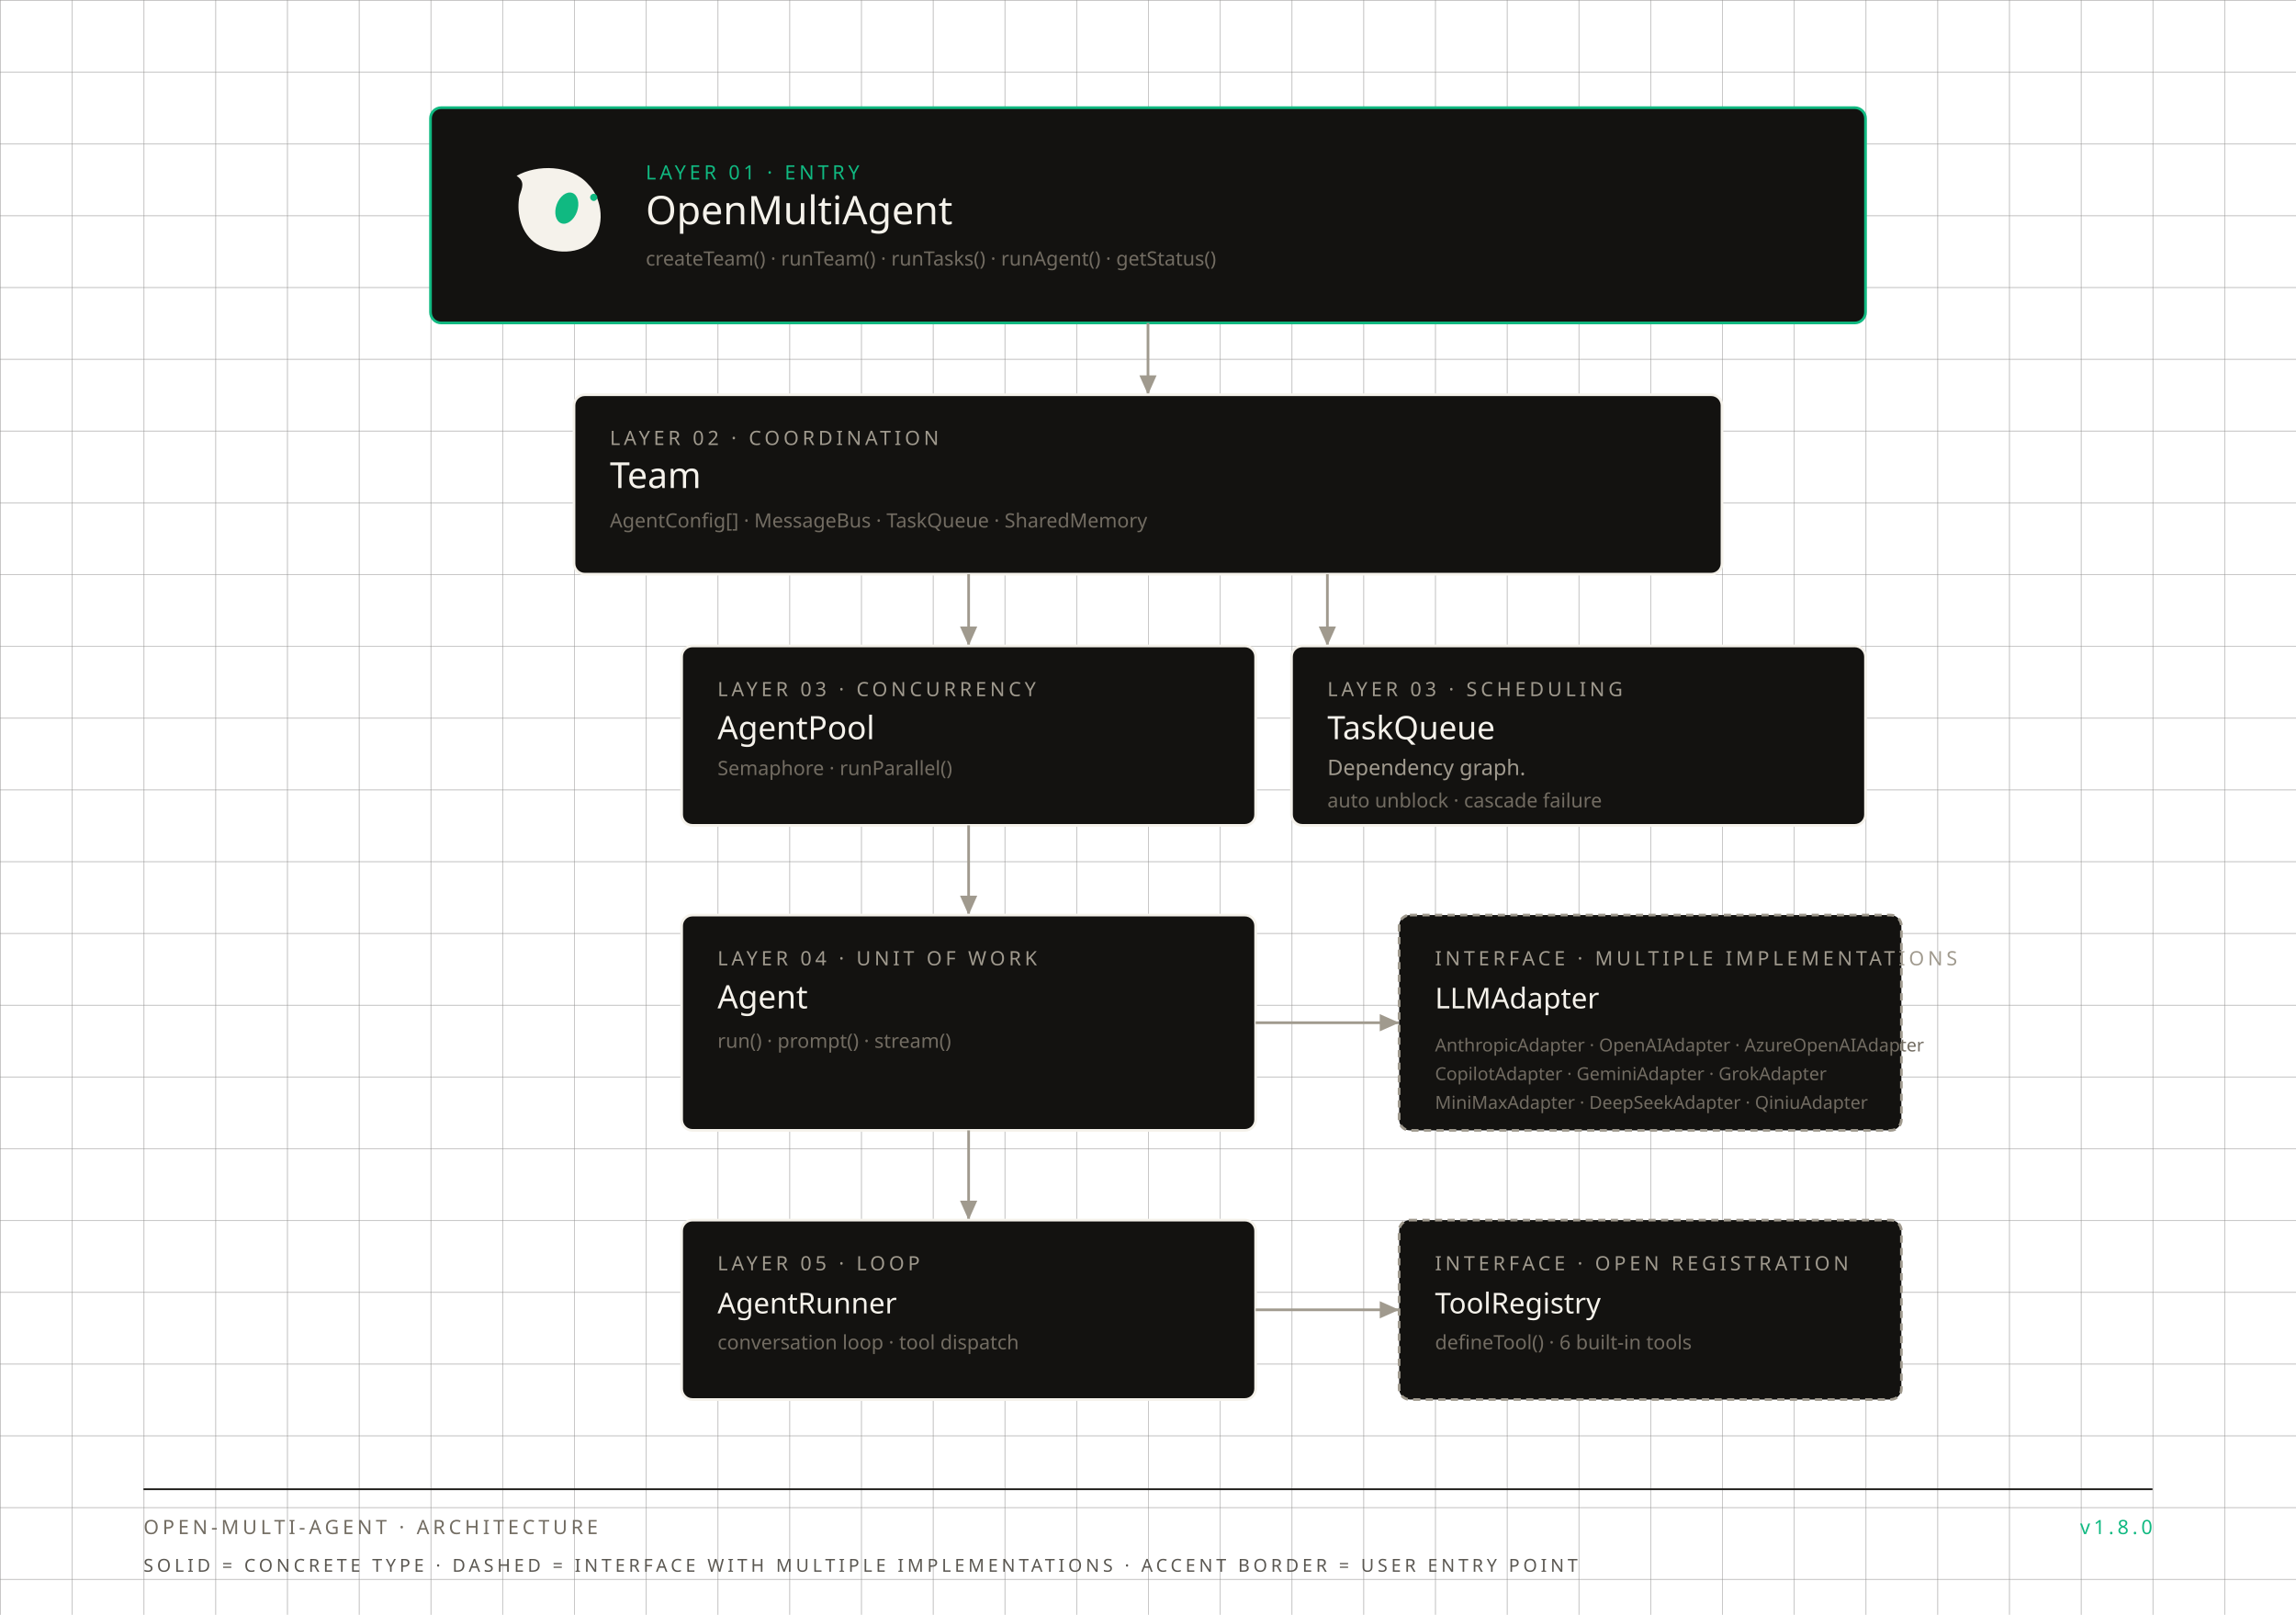
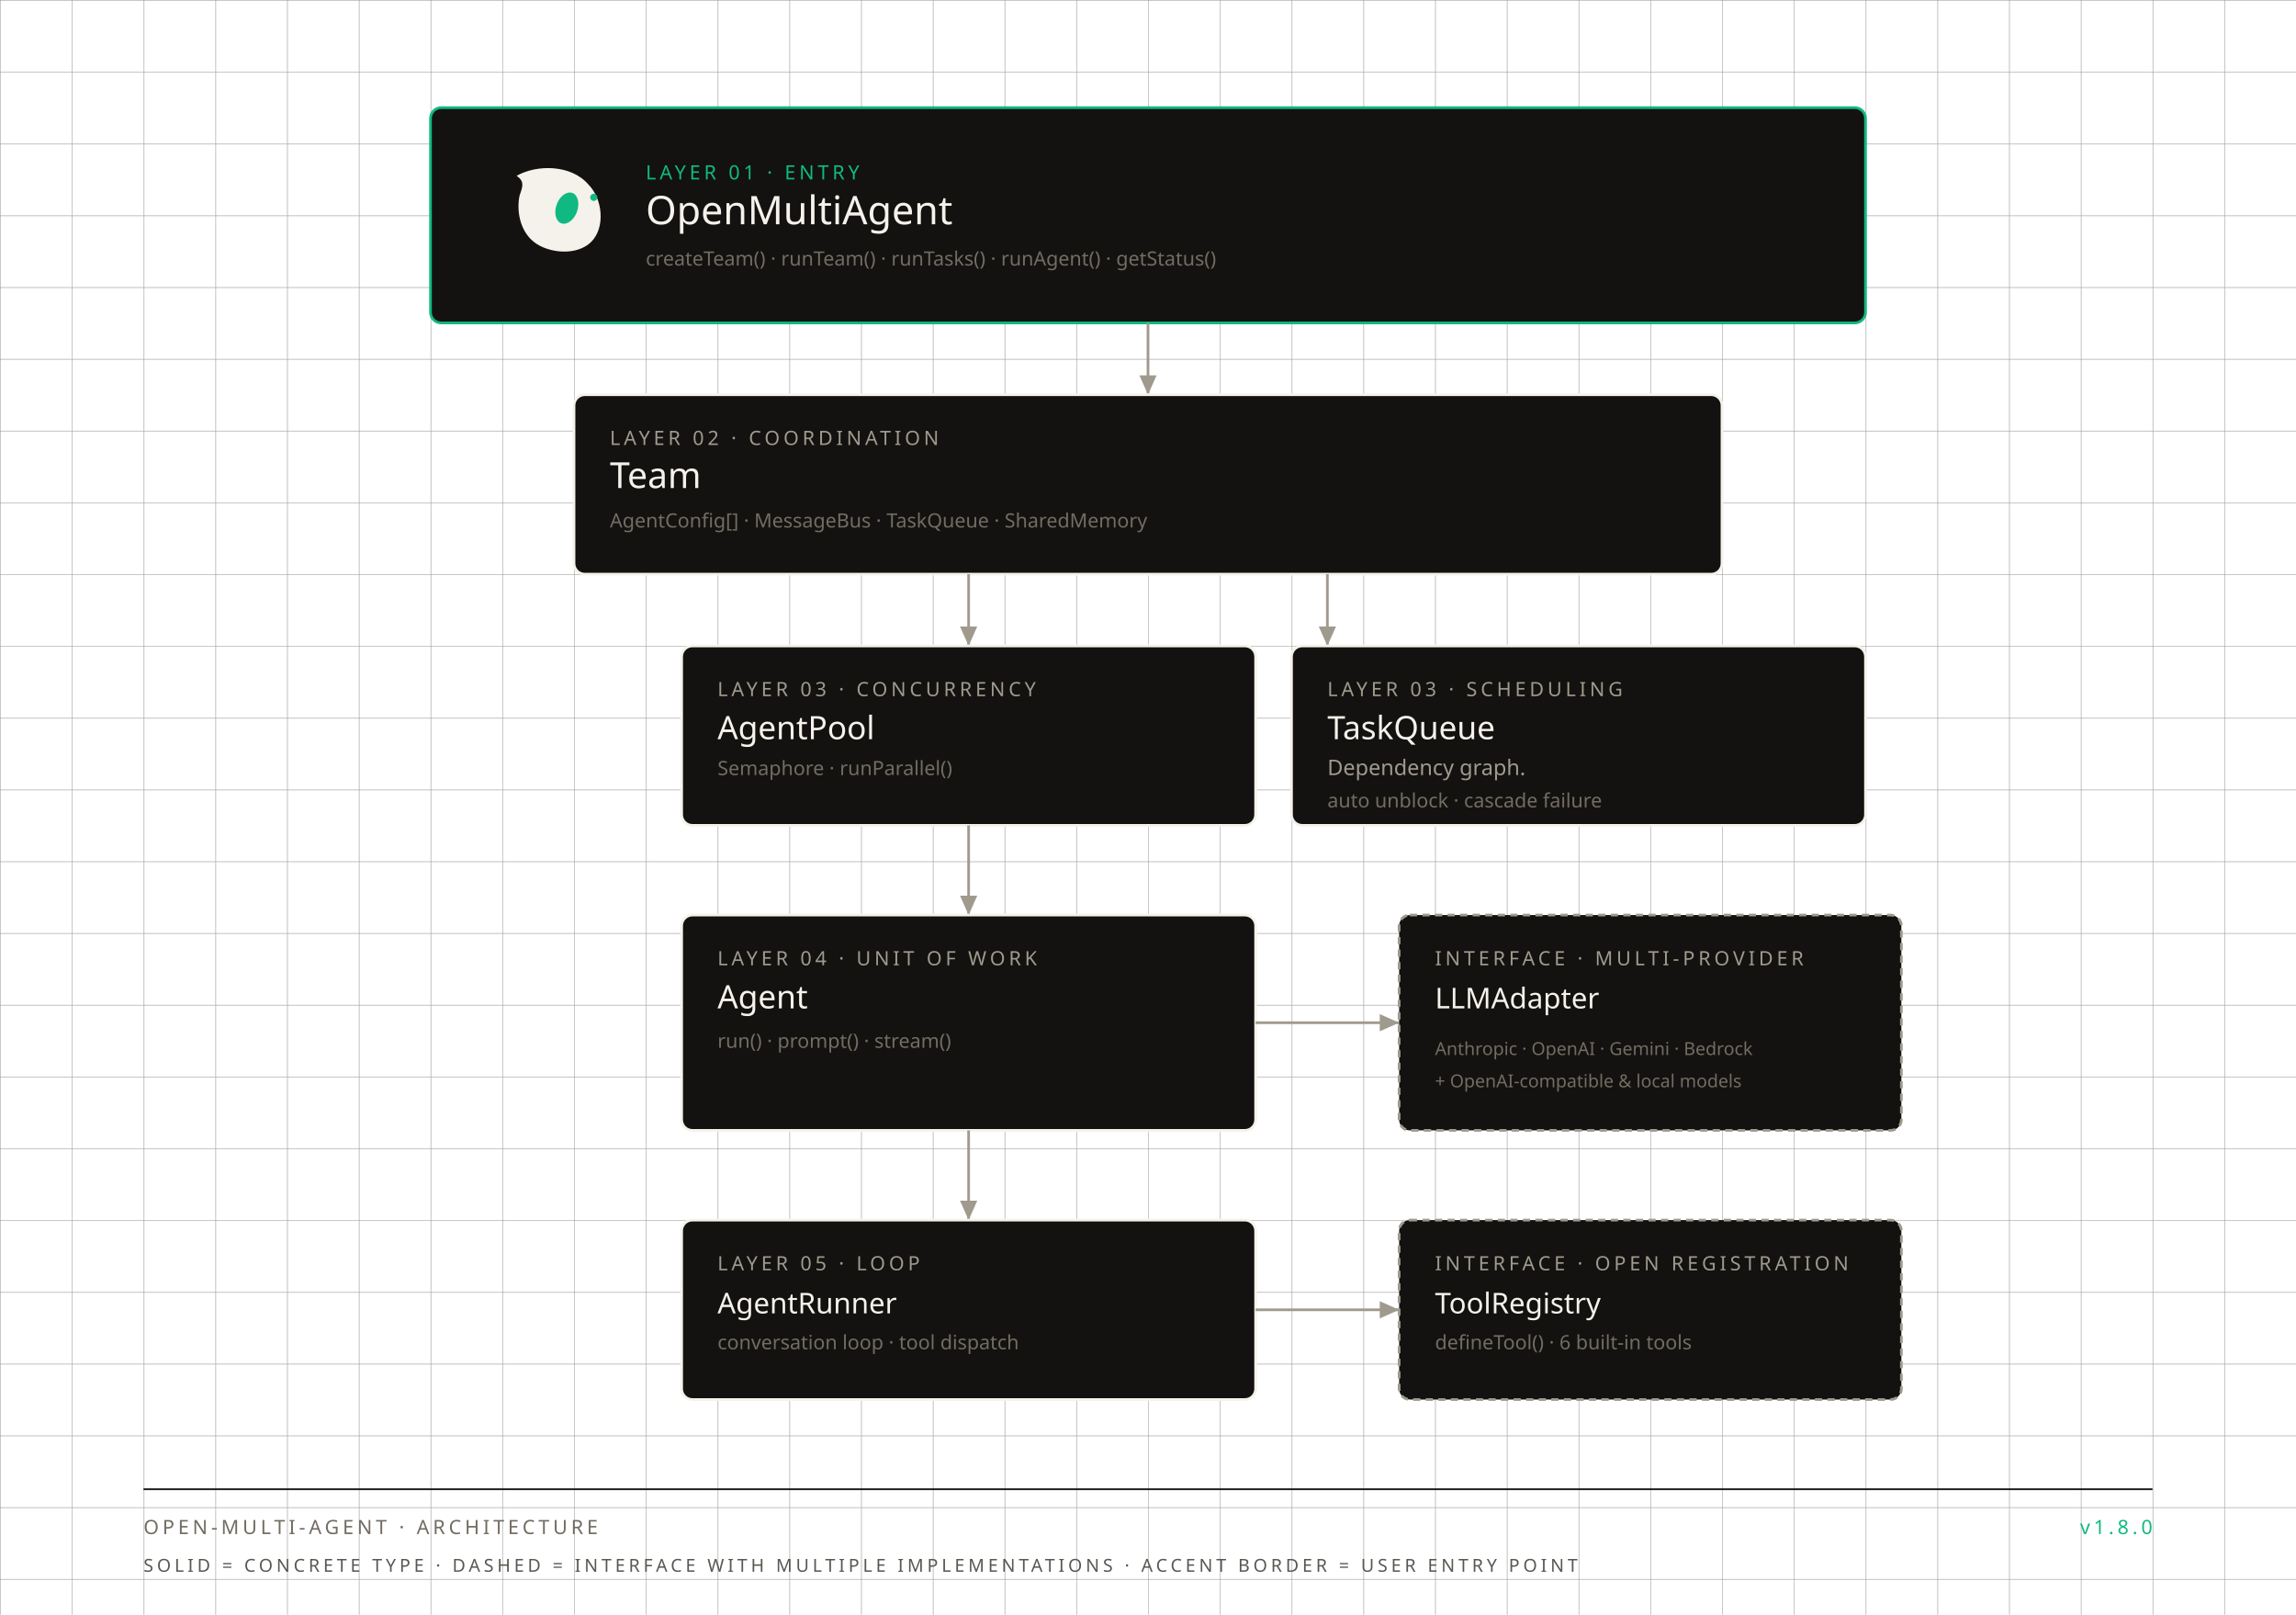
<svg xmlns="http://www.w3.org/2000/svg" viewBox="0 0 1280 900" fill="none">
  <defs>
    <pattern id="grid" width="40" height="40" patternUnits="userSpaceOnUse">
      <path d="M 40 0 L 0 0 0 40" fill="none" stroke="#1F1D1A" stroke-width="0.5" />
    </pattern>
    <marker id="arrow" viewBox="0 0 10 10" refX="9" refY="5" markerWidth="8" markerHeight="8" orient="auto">
      <path d="M 0 1 L 9 5 L 0 9 z" fill="#A09A8E" />
    </marker>
    <marker id="arrow-accent" viewBox="0 0 10 10" refX="9" refY="5" markerWidth="8" markerHeight="8" orient="auto">
      <path d="M 0 1 L 9 5 L 0 9 z" fill="#10B981" />
    </marker>
  </defs>
  <rect width="1280" height="900" fill="url(#grid)" opacity="0.5" />
  <rect x="240" y="60" width="800" height="120" rx="6" fill="#131210" stroke="#10B981" stroke-width="1.5" />
  <g transform="translate(280, 90)">
    <path d="M 5 5 C 12 1, 24 1, 30 8 C 35 13, 36 23, 31 28 C 26 33, 16 32, 11 28 C 6 24, 5 17, 6 12 C 7 9, 8 7, 5 5 Z" fill="#F5F2EB" transform="scale(1.6)" />
    <ellipse cx="36" cy="26" rx="6" ry="9" fill="#10B981" transform="rotate(20 36 26)" />
    <circle cx="51" cy="20" r="2" fill="#10B981" />
  </g>
  <text x="360" y="100" font-family="JetBrains Mono" font-size="11" fill="#10B981" letter-spacing="2">LAYER 01 · ENTRY</text>
  <text x="360" y="125" font-family="JetBrains Mono" font-size="22" fill="#F5F2EB" font-weight="500">OpenMultiAgent</text>
  <text x="360" y="148" font-family="JetBrains Mono" font-size="11" fill="#726C62">createTeam() · runTeam() · runTasks() · runAgent() · getStatus()</text>
  <line x1="640" y1="180" x2="640" y2="220" stroke="#A09A8E" stroke-width="1.5" marker-end="url(#arrow)" />
  <rect x="320" y="220" width="640" height="100" rx="6" fill="#131210" stroke="#F5F2EB" stroke-width="1.5" />
  <text x="340" y="248" font-family="JetBrains Mono" font-size="11" fill="#A09A8E" letter-spacing="2">LAYER 02 · COORDINATION</text>
  <text x="340" y="272" font-family="JetBrains Mono" font-size="20" fill="#F5F2EB" font-weight="500">Team</text>
  <text x="340" y="294" font-family="JetBrains Mono" font-size="11" fill="#726C62">AgentConfig[] · MessageBus · TaskQueue · SharedMemory</text>
  <line x1="540" y1="320" x2="540" y2="360" stroke="#A09A8E" stroke-width="1.5" marker-end="url(#arrow)" />
  <line x1="740" y1="320" x2="740" y2="360" stroke="#A09A8E" stroke-width="1.5" marker-end="url(#arrow)" />
  <rect x="380" y="360" width="320" height="100" rx="6" fill="#131210" stroke="#F5F2EB" stroke-width="1.5" />
  <text x="400" y="388" font-family="JetBrains Mono" font-size="11" fill="#A09A8E" letter-spacing="2">LAYER 03 · CONCURRENCY</text>
  <text x="400" y="412" font-family="JetBrains Mono" font-size="18" fill="#F5F2EB" font-weight="500">AgentPool</text>
  <text x="400" y="432" font-family="JetBrains Mono" font-size="11" fill="#726C62">Semaphore · runParallel()</text>
  <rect x="720" y="360" width="320" height="100" rx="6" fill="#131210" stroke="#F5F2EB" stroke-width="1.5" />
  <text x="740" y="388" font-family="JetBrains Mono" font-size="11" fill="#A09A8E" letter-spacing="2">LAYER 03 · SCHEDULING</text>
  <text x="740" y="412" font-family="JetBrains Mono" font-size="18" fill="#F5F2EB" font-weight="500">TaskQueue</text>
  <text x="740" y="432" font-family="Geist" font-size="12" fill="#A09A8E">Dependency graph.</text>
  <text x="740" y="450" font-family="JetBrains Mono" font-size="11" fill="#726C62">auto unblock · cascade failure</text>
  <line x1="540" y1="460" x2="540" y2="510" stroke="#A09A8E" stroke-width="1.5" marker-end="url(#arrow)" />
  <rect x="380" y="510" width="320" height="120" rx="6" fill="#131210" stroke="#F5F2EB" stroke-width="1.5" />
  <text x="400" y="538" font-family="JetBrains Mono" font-size="11" fill="#A09A8E" letter-spacing="2">LAYER 04 · UNIT OF WORK</text>
  <text x="400" y="562" font-family="JetBrains Mono" font-size="18" fill="#F5F2EB" font-weight="500">Agent</text>
  <text x="400" y="584" font-family="JetBrains Mono" font-size="11" fill="#726C62">run() · prompt() · stream()</text>
  <line x1="700" y1="570" x2="780" y2="570" stroke="#A09A8E" stroke-width="1.5" marker-end="url(#arrow)" />
  <line x1="540" y1="630" x2="540" y2="680" stroke="#A09A8E" stroke-width="1.5" marker-end="url(#arrow)" />
  <rect x="380" y="680" width="320" height="100" rx="6" fill="#131210" stroke="#F5F2EB" stroke-width="1.5" />
  <text x="400" y="708" font-family="JetBrains Mono" font-size="11" fill="#A09A8E" letter-spacing="2">LAYER 05 · LOOP</text>
  <text x="400" y="732" font-family="JetBrains Mono" font-size="16" fill="#F5F2EB" font-weight="500">AgentRunner</text>
  <text x="400" y="752" font-family="JetBrains Mono" font-size="11" fill="#726C62">conversation loop · tool dispatch</text>
  <line x1="700" y1="730" x2="780" y2="730" stroke="#A09A8E" stroke-width="1.5" marker-end="url(#arrow)" />
  <rect x="780" y="510" width="280" height="120" rx="6" fill="#131210" stroke="#A09A8E" stroke-width="1.5" stroke-dasharray="4 3" />
-   <text x="800" y="538" font-family="JetBrains Mono" font-size="11" fill="#A09A8E" letter-spacing="2">INTERFACE · MULTIPLE IMPLEMENTATIONS</text>
+   <text x="800" y="538" font-family="JetBrains Mono" font-size="11" fill="#A09A8E" letter-spacing="2">INTERFACE · MULTI-PROVIDER</text>
  <text x="800" y="562" font-family="JetBrains Mono" font-size="16" fill="#F5F2EB" font-weight="500">LLMAdapter</text>
-   <text x="800" y="586" font-family="JetBrains Mono" font-size="10" fill="#726C62">AnthropicAdapter · OpenAIAdapter · AzureOpenAIAdapter</text>
-   <text x="800" y="602" font-family="JetBrains Mono" font-size="10" fill="#726C62">CopilotAdapter · GeminiAdapter · GrokAdapter</text>
-   <text x="800" y="618" font-family="JetBrains Mono" font-size="10" fill="#726C62">MiniMaxAdapter · DeepSeekAdapter · QiniuAdapter</text>
+   <text x="800" y="588" font-family="JetBrains Mono" font-size="10" fill="#726C62">Anthropic · OpenAI · Gemini · Bedrock</text>
+   <text x="800" y="606" font-family="JetBrains Mono" font-size="10" fill="#726C62">+ OpenAI-compatible &amp; local models</text>
  <rect x="780" y="680" width="280" height="100" rx="6" fill="#131210" stroke="#A09A8E" stroke-width="1.5" stroke-dasharray="4 3" />
  <text x="800" y="708" font-family="JetBrains Mono" font-size="11" fill="#A09A8E" letter-spacing="2">INTERFACE · OPEN REGISTRATION</text>
  <text x="800" y="732" font-family="JetBrains Mono" font-size="16" fill="#F5F2EB" font-weight="500">ToolRegistry</text>
  <text x="800" y="752" font-family="JetBrains Mono" font-size="11" fill="#726C62">defineTool() · 6 built-in tools</text>
  <line x1="80" y1="830" x2="1200" y2="830" stroke="#1F1D1A" stroke-width="1" />
  <text x="80" y="855" font-family="JetBrains Mono" font-size="11" fill="#726C62" letter-spacing="2">OPEN-MULTI-AGENT · ARCHITECTURE</text>
  <text x="1200" y="855" font-family="JetBrains Mono" font-size="11" fill="#10B981" letter-spacing="2" text-anchor="end">v1.8.0</text>
  <text x="80" y="876" font-family="JetBrains Mono" font-size="10" fill="#5A5751" letter-spacing="2">SOLID = CONCRETE TYPE · DASHED = INTERFACE WITH MULTIPLE IMPLEMENTATIONS · ACCENT BORDER = USER ENTRY POINT</text>
</svg>
